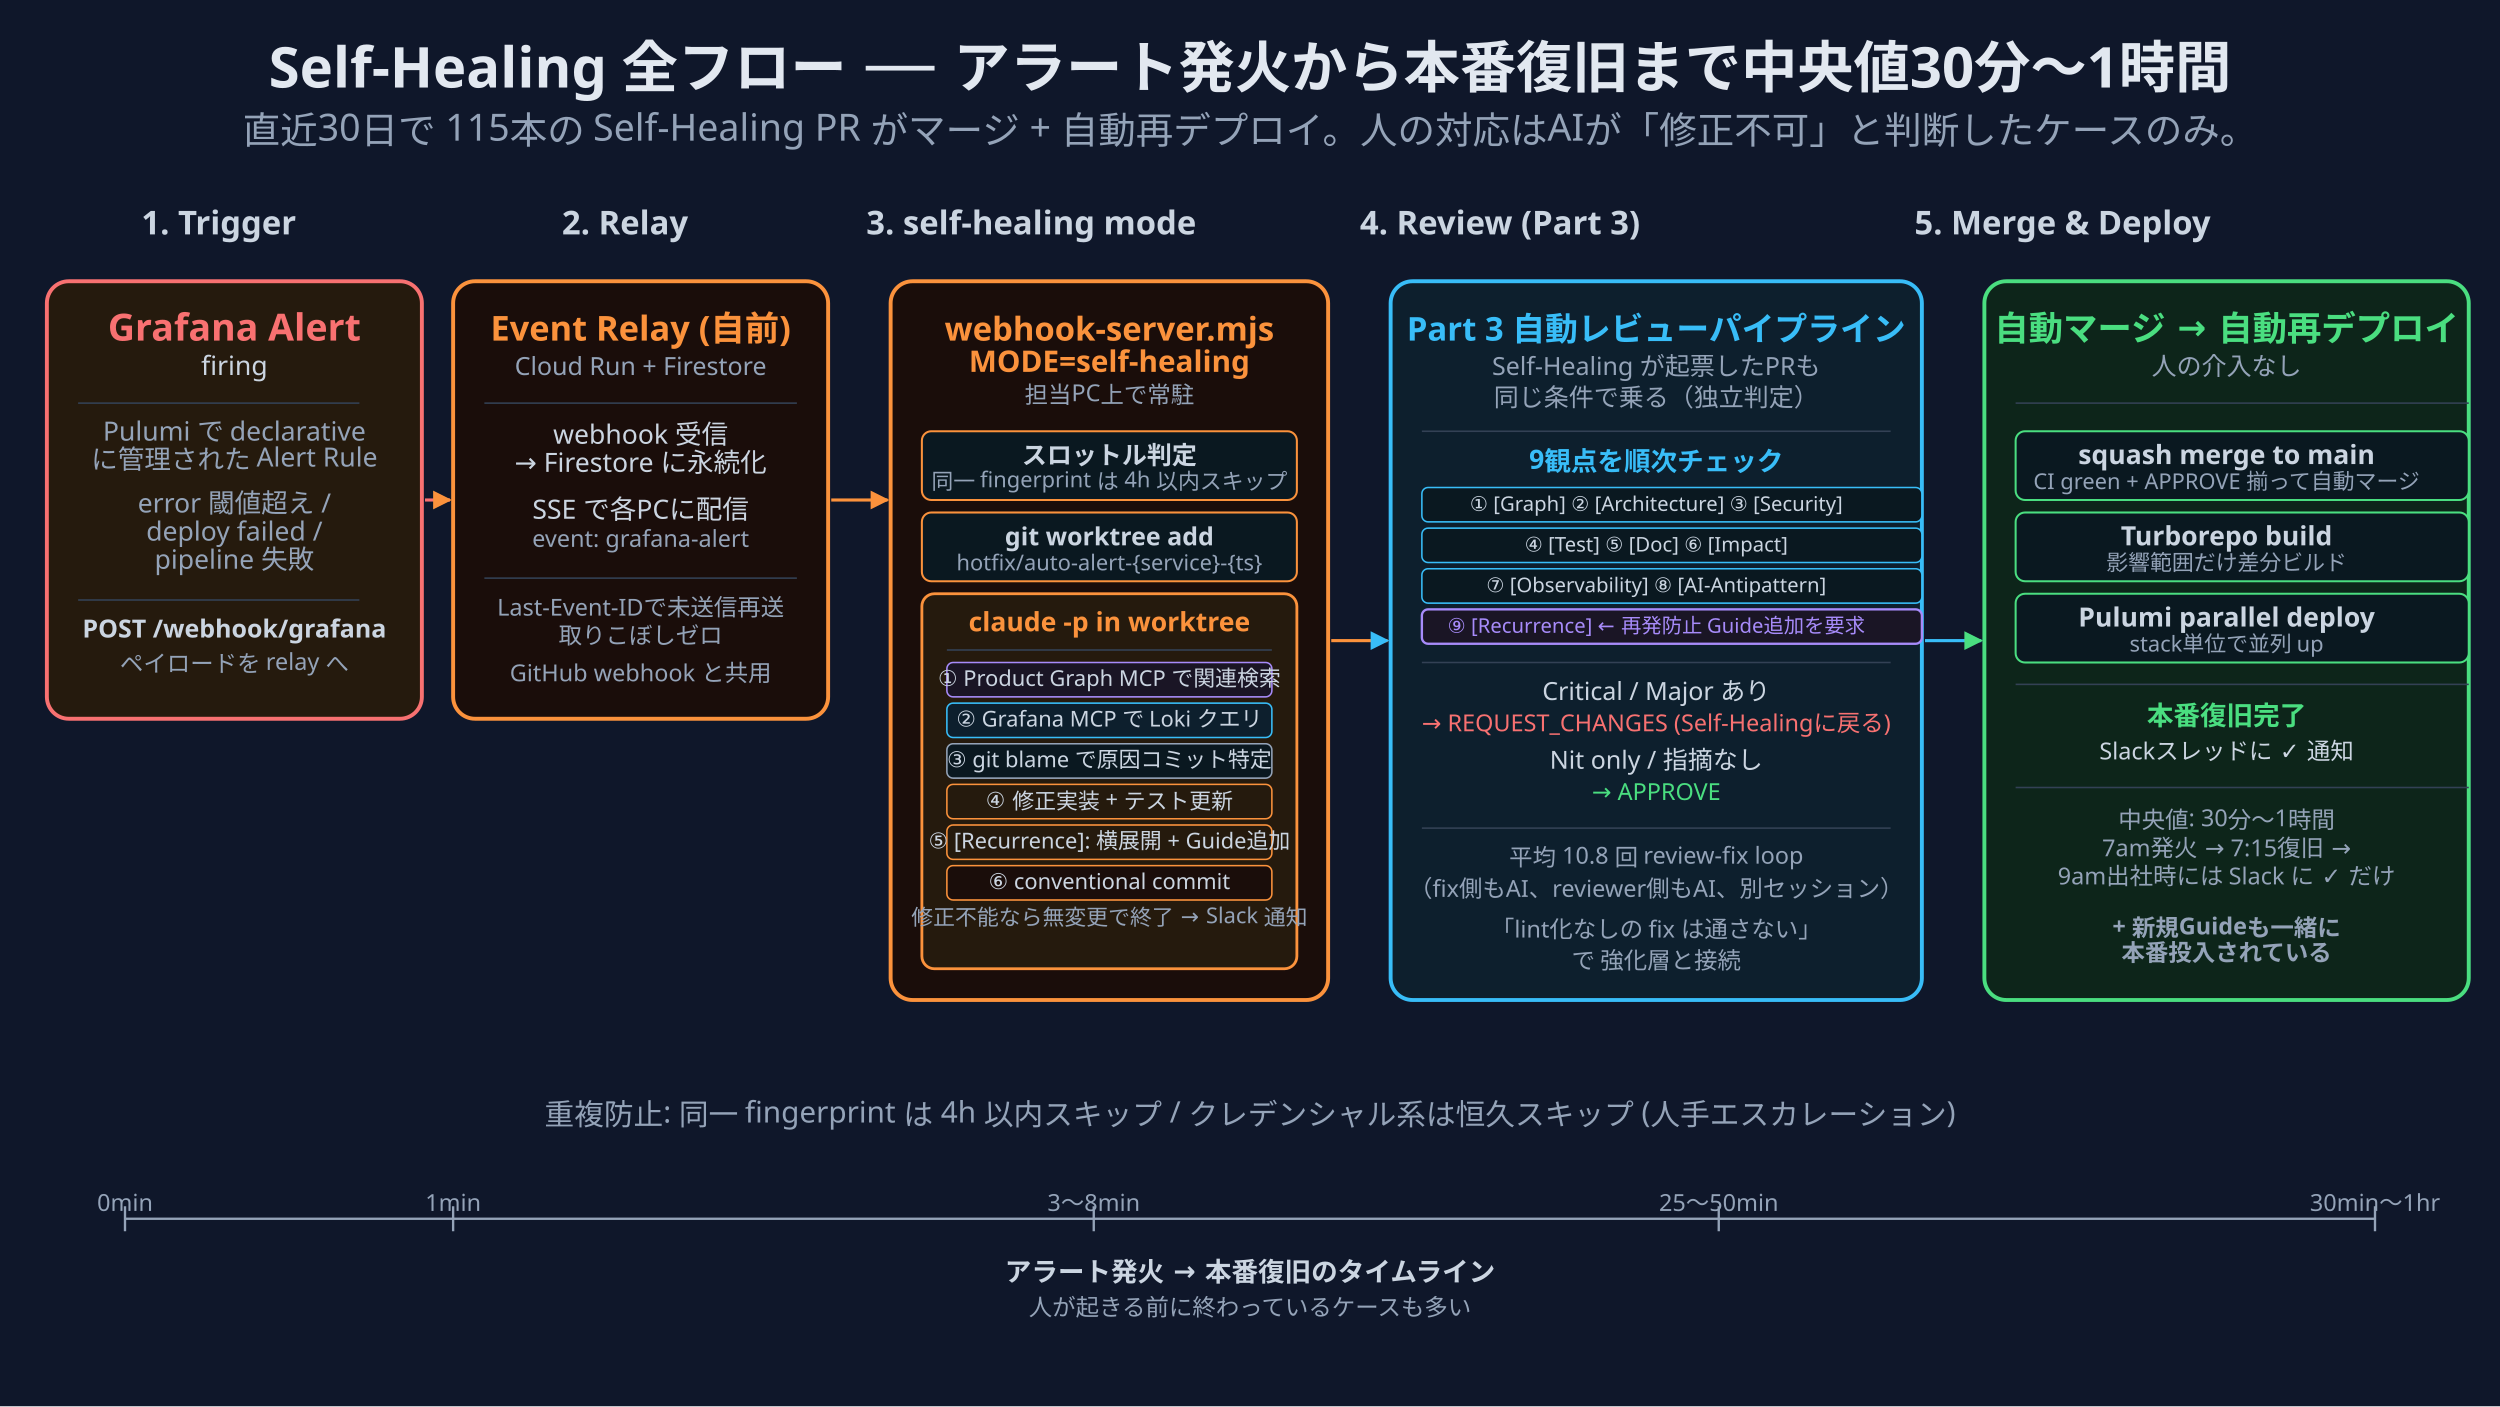
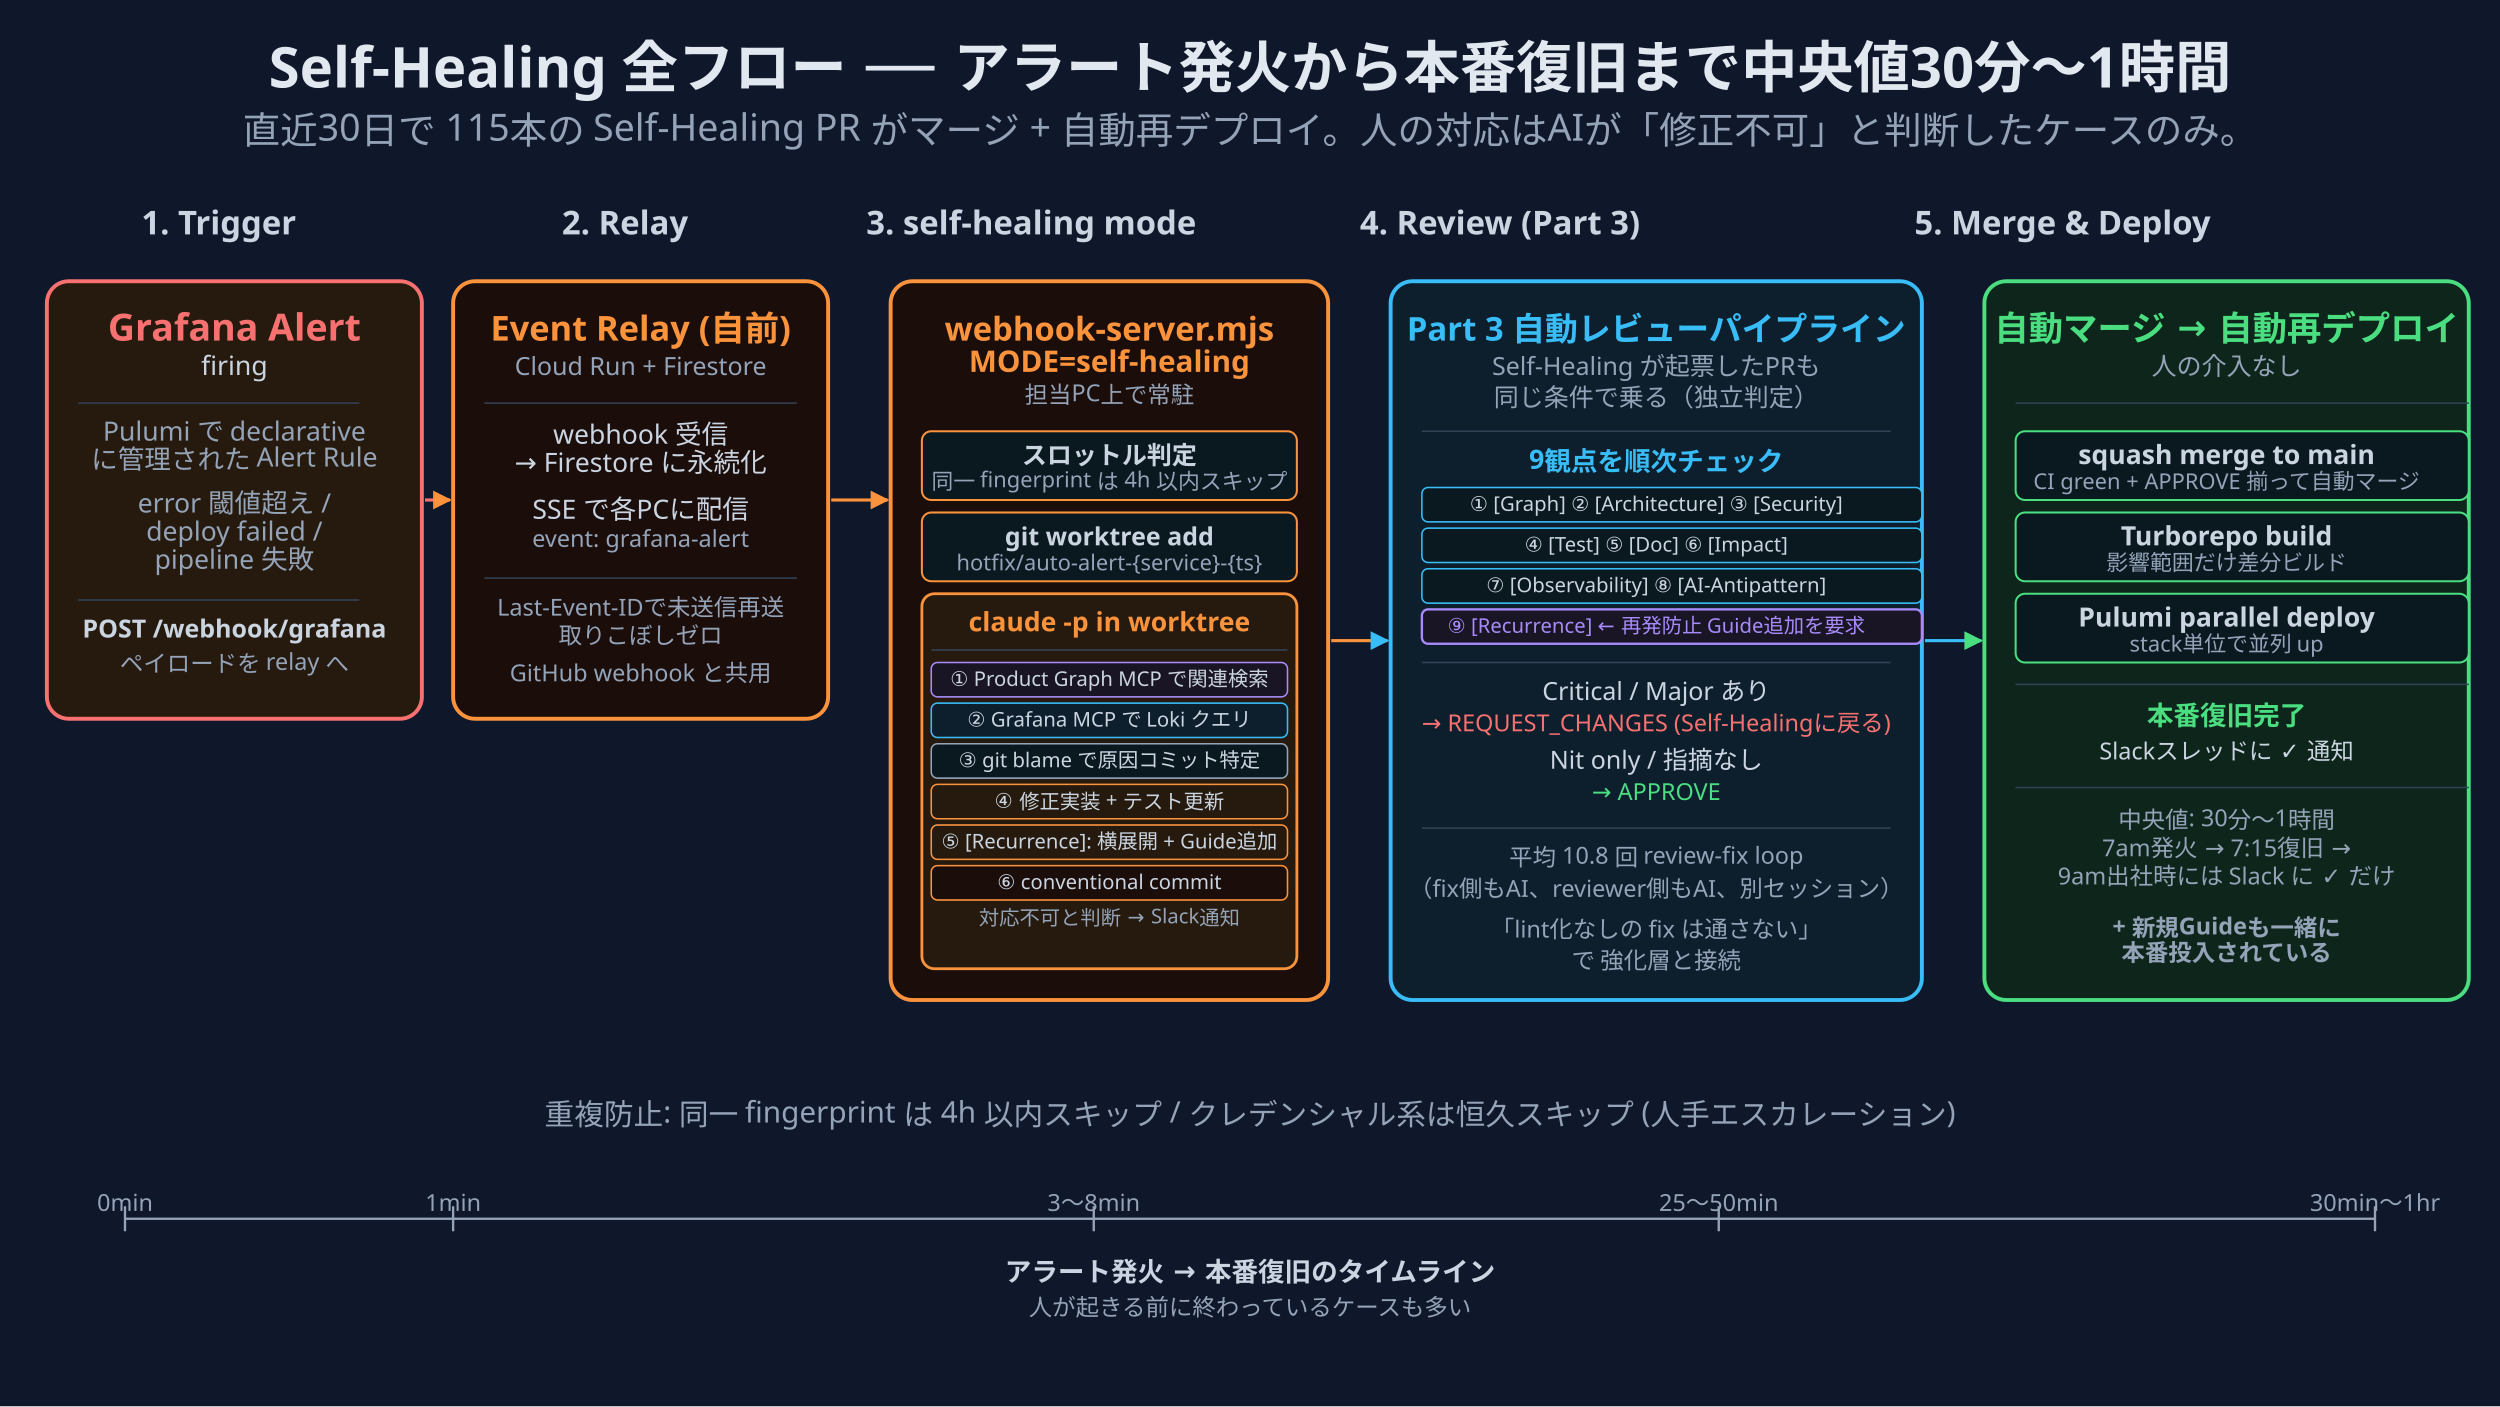
<svg xmlns="http://www.w3.org/2000/svg" width="1600" height="900" viewBox="0 0 1600 900">
  <rect width="1600" height="900" fill="#0f172a" />
  <defs>
    <marker id="a-94a3b8" viewBox="0 0 10 10" refX="9" refY="5" markerWidth="6" markerHeight="6" orient="auto-start-reverse">
      <path d="M 0 0 L 10 5 L 0 10 z" fill="#94a3b8" />
    </marker>
    <marker id="a-4ade80" viewBox="0 0 10 10" refX="9" refY="5" markerWidth="6" markerHeight="6" orient="auto-start-reverse">
      <path d="M 0 0 L 10 5 L 0 10 z" fill="#4ade80" />
    </marker>
    <marker id="a-38bdf8" viewBox="0 0 10 10" refX="9" refY="5" markerWidth="6" markerHeight="6" orient="auto-start-reverse">
      <path d="M 0 0 L 10 5 L 0 10 z" fill="#38bdf8" />
    </marker>
    <marker id="a-fb923c" viewBox="0 0 10 10" refX="9" refY="5" markerWidth="6" markerHeight="6" orient="auto-start-reverse">
      <path d="M 0 0 L 10 5 L 0 10 z" fill="#fb923c" />
    </marker>
    <marker id="a-f87171" viewBox="0 0 10 10" refX="9" refY="5" markerWidth="6" markerHeight="6" orient="auto-start-reverse">
      <path d="M 0 0 L 10 5 L 0 10 z" fill="#f87171" />
    </marker>
  </defs>
  <text x="800" y="56" font-size="36" fill="#e2e8f0" text-anchor="middle" font-weight="bold" font-family="Noto Sans JP, sans-serif">Self-Healing 全フロー ── アラート発火から本番復旧まで中央値30分〜1時間</text>
  <text x="800" y="92" font-size="24" fill="#94a3b8" text-anchor="middle" font-family="Noto Sans JP, sans-serif">直近30日で 115本の Self-Healing PR がマージ + 自動再デプロイ。人の対応はAIが「修正不可」と判断したケースのみ。</text>
  <g font-family="Noto Sans JP, sans-serif" font-size="21">
    <text x="140" y="150" fill="#cbd5e1" text-anchor="middle" font-weight="bold">1. Trigger</text>
    <text x="400" y="150" fill="#cbd5e1" text-anchor="middle" font-weight="bold">2. Relay</text>
    <text x="660" y="150" fill="#cbd5e1" text-anchor="middle" font-weight="bold">3. self-healing mode</text>
    <text x="960" y="150" fill="#cbd5e1" text-anchor="middle" font-weight="bold">4. Review (Part 3)</text>
    <text x="1320" y="150" fill="#cbd5e1" text-anchor="middle" font-weight="bold">5. Merge &amp; Deploy</text>
  </g>
  <g font-family="Noto Sans JP, sans-serif">
    <rect x="30" y="180" width="240" height="280" rx="14" fill="#251a0d" stroke="#f87171" stroke-width="2.5" />
    <text x="150" y="218" font-size="24" fill="#f87171" text-anchor="middle" font-weight="bold">Grafana Alert</text>
    <text x="150" y="240" font-size="17" fill="#cbd5e1" text-anchor="middle">firing</text>
    <line x1="50" y1="258" x2="230" y2="258" stroke="#334155" stroke-width="1" />
    <text x="150" y="282" font-size="17" fill="#94a3b8" text-anchor="middle">Pulumi で declarative</text>
    <text x="150" y="300" font-size="17" fill="#94a3b8" text-anchor="middle">に管理された Alert Rule</text>
    <text x="150" y="328" font-size="17" fill="#94a3b8" text-anchor="middle">error 閾値超え /</text>
    <text x="150" y="346" font-size="17" fill="#94a3b8" text-anchor="middle">deploy failed /</text>
    <text x="150" y="364" font-size="17" fill="#94a3b8" text-anchor="middle">pipeline 失敗</text>
    <line x1="50" y1="384" x2="230" y2="384" stroke="#334155" stroke-width="1" />
    <text x="150" y="408" font-size="16" fill="#cbd5e1" text-anchor="middle" font-weight="bold">POST /webhook/grafana</text>
    <text x="150" y="430" font-size="15" fill="#94a3b8" text-anchor="middle">ペイロードを relay へ</text>
  </g>
  <line x1="272" y1="320" x2="288" y2="320" stroke="#f87171" stroke-width="2" marker-end="url(#a-fb923c)" />
  <g font-family="Noto Sans JP, sans-serif">
    <rect x="290" y="180" width="240" height="280" rx="14" fill="#1a0d0a" stroke="#fb923c" stroke-width="2.5" />
    <text x="410" y="218" font-size="22" fill="#fb923c" text-anchor="middle" font-weight="bold">Event Relay (自前)</text>
    <text x="410" y="240" font-size="16" fill="#94a3b8" text-anchor="middle">Cloud Run + Firestore</text>
    <line x1="310" y1="258" x2="510" y2="258" stroke="#334155" stroke-width="1" />
    <text x="410" y="284" font-size="17" fill="#cbd5e1" text-anchor="middle">webhook 受信</text>
    <text x="410" y="302" font-size="17" fill="#cbd5e1" text-anchor="middle">→ Firestore に永続化</text>
    <text x="410" y="332" font-size="17" fill="#cbd5e1" text-anchor="middle">SSE で各PCに配信</text>
    <text x="410" y="350" font-size="15" fill="#94a3b8" text-anchor="middle">event: grafana-alert</text>
    <line x1="310" y1="370" x2="510" y2="370" stroke="#334155" stroke-width="1" />
    <text x="410" y="394" font-size="15" fill="#94a3b8" text-anchor="middle">Last-Event-IDで未送信再送</text>
    <text x="410" y="412" font-size="15" fill="#94a3b8" text-anchor="middle">取りこぼしゼロ</text>
    <text x="410" y="436" font-size="15" fill="#94a3b8" text-anchor="middle">GitHub webhook と共用</text>
  </g>
  <line x1="532" y1="320" x2="568" y2="320" stroke="#fb923c" stroke-width="2" marker-end="url(#a-fb923c)" />
  <g font-family="Noto Sans JP, sans-serif">
    <rect x="570" y="180" width="280" height="460" rx="14" fill="#1a0d0a" stroke="#fb923c" stroke-width="2.5" />
    <text x="710" y="218" font-size="21" fill="#fb923c" text-anchor="middle" font-weight="bold">webhook-server.mjs</text>
    <text x="710" y="238" font-size="19" fill="#fb923c" text-anchor="middle" font-weight="bold">MODE=self-healing</text>
    <text x="710" y="258" font-size="15" fill="#94a3b8" text-anchor="middle">担当PC上で常駐</text>
    <rect x="590" y="276" width="240" height="44" rx="6" fill="#0a1820" stroke="#fb923c" stroke-width="1.3" />
    <text x="710" y="297" font-size="16" fill="#cbd5e1" text-anchor="middle" font-weight="bold">スロットル判定</text>
    <text x="710" y="313" font-size="14" fill="#94a3b8" text-anchor="middle">同一 fingerprint は 4h 以内スキップ</text>
    <rect x="590" y="328" width="240" height="44" rx="6" fill="#0a1820" stroke="#fb923c" stroke-width="1.3" />
    <text x="710" y="349" font-size="16" fill="#cbd5e1" text-anchor="middle" font-weight="bold">git worktree add</text>
    <text x="710" y="365" font-size="14" fill="#94a3b8" text-anchor="middle">hotfix/auto-alert-{service}-{ts}</text>
    <rect x="590" y="380" width="240" height="240" rx="8" fill="#251a0d" stroke="#fb923c" stroke-width="1.8" />
    <text x="710" y="404" font-size="17" fill="#fb923c" text-anchor="middle" font-weight="bold">claude -p in worktree</text>
-     <line x1="606" y1="416" x2="814" y2="416" stroke="#334155" stroke-width="1" />
-     <rect x="606" y="424" width="208" height="22" rx="4" fill="#1a1525" stroke="#a78bfa" stroke-width="1" />
-     <text x="710" y="439" font-size="14" fill="#cbd5e1" text-anchor="middle">① Product Graph MCP で関連検索</text>
-     <rect x="606" y="450" width="208" height="22" rx="4" fill="#0d1f2d" stroke="#38bdf8" stroke-width="1" />
-     <text x="710" y="465" font-size="14" fill="#cbd5e1" text-anchor="middle">② Grafana MCP で Loki クエリ</text>
-     <rect x="606" y="476" width="208" height="22" rx="4" fill="#0a1820" stroke="#94a3b8" stroke-width="1" />
-     <text x="710" y="491" font-size="14" fill="#cbd5e1" text-anchor="middle">③ git blame で原因コミット特定</text>
-     <rect x="606" y="502" width="208" height="22" rx="4" fill="#251a0d" stroke="#fb923c" stroke-width="1" />
-     <text x="710" y="517" font-size="14" fill="#cbd5e1" text-anchor="middle">④ 修正実装 + テスト更新</text>
-     <rect x="606" y="528" width="208" height="22" rx="4" fill="#251a0d" stroke="#fb923c" stroke-width="1" />
-     <text x="710" y="543" font-size="14" fill="#cbd5e1" text-anchor="middle">⑤ [Recurrence]: 横展開 + Guide追加</text>
-     <rect x="606" y="554" width="208" height="22" rx="4" fill="#1a0d0a" stroke="#fb923c" stroke-width="1" />
-     <text x="710" y="569" font-size="14" fill="#cbd5e1" text-anchor="middle">⑥ conventional commit</text>
-     <text x="710" y="592" font-size="14" fill="#94a3b8" text-anchor="middle">修正不能なら無変更で終了 → Slack 通知</text>
+     <line x1="596" y1="416" x2="824" y2="416" stroke="#334155" stroke-width="1" />
+     <rect x="596" y="424" width="228" height="22" rx="4" fill="#1a1525" stroke="#a78bfa" stroke-width="1" />
+     <text x="710" y="439" font-size="13" fill="#cbd5e1" text-anchor="middle">① Product Graph MCP で関連検索</text>
+     <rect x="596" y="450" width="228" height="22" rx="4" fill="#0d1f2d" stroke="#38bdf8" stroke-width="1" />
+     <text x="710" y="465" font-size="13" fill="#cbd5e1" text-anchor="middle">② Grafana MCP で Loki クエリ</text>
+     <rect x="596" y="476" width="228" height="22" rx="4" fill="#0a1820" stroke="#94a3b8" stroke-width="1" />
+     <text x="710" y="491" font-size="13" fill="#cbd5e1" text-anchor="middle">③ git blame で原因コミット特定</text>
+     <rect x="596" y="502" width="228" height="22" rx="4" fill="#251a0d" stroke="#fb923c" stroke-width="1" />
+     <text x="710" y="517" font-size="13" fill="#cbd5e1" text-anchor="middle">④ 修正実装 + テスト更新</text>
+     <rect x="596" y="528" width="228" height="22" rx="4" fill="#251a0d" stroke="#fb923c" stroke-width="1" />
+     <text x="710" y="543" font-size="13" fill="#cbd5e1" text-anchor="middle">⑤ [Recurrence]: 横展開 + Guide追加</text>
+     <rect x="596" y="554" width="228" height="22" rx="4" fill="#1a0d0a" stroke="#fb923c" stroke-width="1" />
+     <text x="710" y="569" font-size="13" fill="#cbd5e1" text-anchor="middle">⑥ conventional commit</text>
+     <text x="710" y="592" font-size="13" fill="#94a3b8" text-anchor="middle">対応不可と判断 → Slack通知</text>
  </g>
  <line x1="852" y1="410" x2="888" y2="410" stroke="#fb923c" stroke-width="2" marker-end="url(#a-38bdf8)" />
  <g font-family="Noto Sans JP, sans-serif">
    <rect x="890" y="180" width="340" height="460" rx="14" fill="#0d1f2d" stroke="#38bdf8" stroke-width="2.5" />
    <text x="1060" y="218" font-size="21" fill="#38bdf8" text-anchor="middle" font-weight="bold">Part 3 自動レビューパイプライン</text>
    <text x="1060" y="240" font-size="16" fill="#94a3b8" text-anchor="middle">Self-Healing が起票したPRも</text>
    <text x="1060" y="260" font-size="16" fill="#94a3b8" text-anchor="middle">同じ条件で乗る（独立判定）</text>
    <line x1="910" y1="276" x2="1210" y2="276" stroke="#334155" stroke-width="1" />
    <text x="1060" y="300" font-size="17" fill="#38bdf8" text-anchor="middle" font-weight="bold">9観点を順次チェック</text>
    <g font-size="13" fill="#cbd5e1" text-anchor="middle">
      <rect x="910" y="312" width="320" height="22" rx="4" fill="#0a1820" stroke="#38bdf8" stroke-width="1" />
      <text x="1060" y="327">① [Graph]  ② [Architecture]  ③ [Security]</text>
      <rect x="910" y="338" width="320" height="22" rx="4" fill="#0a1820" stroke="#38bdf8" stroke-width="1" />
      <text x="1060" y="353">④ [Test]  ⑤ [Doc]  ⑥ [Impact]</text>
      <rect x="910" y="364" width="320" height="22" rx="4" fill="#0a1820" stroke="#38bdf8" stroke-width="1" />
      <text x="1060" y="379">⑦ [Observability]  ⑧ [AI-Antipattern]</text>
      <rect x="910" y="390" width="320" height="22" rx="4" fill="#1a1525" stroke="#a78bfa" stroke-width="1.5" />
      <text x="1060" y="405" fill="#a78bfa">⑨ [Recurrence] ← 再発防止 Guide追加を要求</text>
    </g>
    <line x1="910" y1="424" x2="1210" y2="424" stroke="#334155" stroke-width="1" />
    <text x="1060" y="448" font-size="16" fill="#cbd5e1" text-anchor="middle">Critical / Major あり</text>
    <text x="1060" y="468" font-size="15" fill="#f87171" text-anchor="middle">→ REQUEST_CHANGES (Self-Healingに戻る)</text>
    <text x="1060" y="492" font-size="16" fill="#cbd5e1" text-anchor="middle">Nit only / 指摘なし</text>
    <text x="1060" y="512" font-size="15" fill="#4ade80" text-anchor="middle">→ APPROVE</text>
    <line x1="910" y1="530" x2="1210" y2="530" stroke="#334155" stroke-width="1" />
    <text x="1060" y="554" font-size="15" fill="#94a3b8" text-anchor="middle">平均 10.8 回 review-fix loop</text>
    <text x="1060" y="574" font-size="15" fill="#94a3b8" text-anchor="middle">（fix側もAI、reviewer側もAI、別セッション）</text>
    <text x="1060" y="600" font-size="15" fill="#94a3b8" text-anchor="middle">「lint化なしの fix は通さない」</text>
    <text x="1060" y="620" font-size="15" fill="#94a3b8" text-anchor="middle">で 強化層と接続</text>
  </g>
  <line x1="1232" y1="410" x2="1268" y2="410" stroke="#38bdf8" stroke-width="2" marker-end="url(#a-4ade80)" />
  <g font-family="Noto Sans JP, sans-serif">
    <rect x="1270" y="180" width="310" height="460" rx="14" fill="#0d251a" stroke="#4ade80" stroke-width="2.5" />
    <text x="1425" y="218" font-size="22" fill="#4ade80" text-anchor="middle" font-weight="bold">自動マージ → 自動再デプロイ</text>
    <text x="1425" y="240" font-size="16" fill="#94a3b8" text-anchor="middle">人の介入なし</text>
    <line x1="1290" y1="258" x2="1580" y2="258" stroke="#334155" stroke-width="1" />
    <rect x="1290" y="276" width="290" height="44" rx="6" fill="#0a1820" stroke="#4ade80" stroke-width="1.3" />
    <text x="1425" y="297" font-size="17" fill="#cbd5e1" text-anchor="middle" font-weight="bold">squash merge to main</text>
    <text x="1425" y="313" font-size="14" fill="#94a3b8" text-anchor="middle">CI green + APPROVE 揃って自動マージ</text>
    <rect x="1290" y="328" width="290" height="44" rx="6" fill="#0a1820" stroke="#4ade80" stroke-width="1.3" />
    <text x="1425" y="349" font-size="17" fill="#cbd5e1" text-anchor="middle" font-weight="bold">Turborepo build</text>
    <text x="1425" y="365" font-size="14" fill="#94a3b8" text-anchor="middle">影響範囲だけ差分ビルド</text>
    <rect x="1290" y="380" width="290" height="44" rx="6" fill="#0a1820" stroke="#4ade80" stroke-width="1.3" />
    <text x="1425" y="401" font-size="17" fill="#cbd5e1" text-anchor="middle" font-weight="bold">Pulumi parallel deploy</text>
    <text x="1425" y="417" font-size="14" fill="#94a3b8" text-anchor="middle">stack単位で並列 up</text>
    <line x1="1290" y1="438" x2="1580" y2="438" stroke="#334155" stroke-width="1" />
    <text x="1425" y="464" font-size="17" fill="#4ade80" text-anchor="middle" font-weight="bold">本番復旧完了</text>
    <text x="1425" y="486" font-size="15" fill="#cbd5e1" text-anchor="middle">Slackスレッドに ✓ 通知</text>
    <line x1="1290" y1="504" x2="1580" y2="504" stroke="#334155" stroke-width="1" />
    <text x="1425" y="530" font-size="15" fill="#94a3b8" text-anchor="middle">中央値: 30分〜1時間</text>
    <text x="1425" y="548" font-size="15" fill="#94a3b8" text-anchor="middle">7am発火 → 7:15復旧 →</text>
    <text x="1425" y="566" font-size="15" fill="#94a3b8" text-anchor="middle">9am出社時には Slack に ✓ だけ</text>
    <text x="1425" y="598" font-size="15" fill="#94a3b8" text-anchor="middle" font-weight="bold">+ 新規Guideも一緒に</text>
    <text x="1425" y="615" font-size="15" fill="#94a3b8" text-anchor="middle" font-weight="bold">本番投入されている</text>
  </g>
  <text x="800" y="720" font-size="19" fill="#94a3b8" text-anchor="middle" font-family="Noto Sans JP, sans-serif">重複防止: 同一 fingerprint は 4h 以内スキップ / クレデンシャル系は恒久スキップ (人手エスカレーション)</text>
  <g font-family="Noto Sans JP, sans-serif">
    <line x1="80" y1="780" x2="1520" y2="780" stroke="#94a3b8" stroke-width="1.5" />
    <text x="80" y="775" font-size="15" fill="#94a3b8" text-anchor="middle">0min</text>
    <line x1="80" y1="772" x2="80" y2="788" stroke="#94a3b8" stroke-width="1.5" />
    <text x="290" y="775" font-size="15" fill="#94a3b8" text-anchor="middle">1min</text>
    <line x1="290" y1="772" x2="290" y2="788" stroke="#94a3b8" stroke-width="1.5" />
    <text x="700" y="775" font-size="15" fill="#94a3b8" text-anchor="middle">3〜8min</text>
    <line x1="700" y1="772" x2="700" y2="788" stroke="#94a3b8" stroke-width="1.5" />
    <text x="1100" y="775" font-size="15" fill="#94a3b8" text-anchor="middle">25〜50min</text>
    <line x1="1100" y1="772" x2="1100" y2="788" stroke="#94a3b8" stroke-width="1.5" />
    <text x="1520" y="775" font-size="15" fill="#94a3b8" text-anchor="middle">30min〜1hr</text>
    <line x1="1520" y1="772" x2="1520" y2="788" stroke="#94a3b8" stroke-width="1.5" />
    <text x="800" y="820" font-size="17" fill="#cbd5e1" text-anchor="middle" font-weight="bold">アラート発火 → 本番復旧のタイムライン</text>
    <text x="800" y="842" font-size="15" fill="#94a3b8" text-anchor="middle">人が起きる前に終わっているケースも多い</text>
  </g>
</svg>
